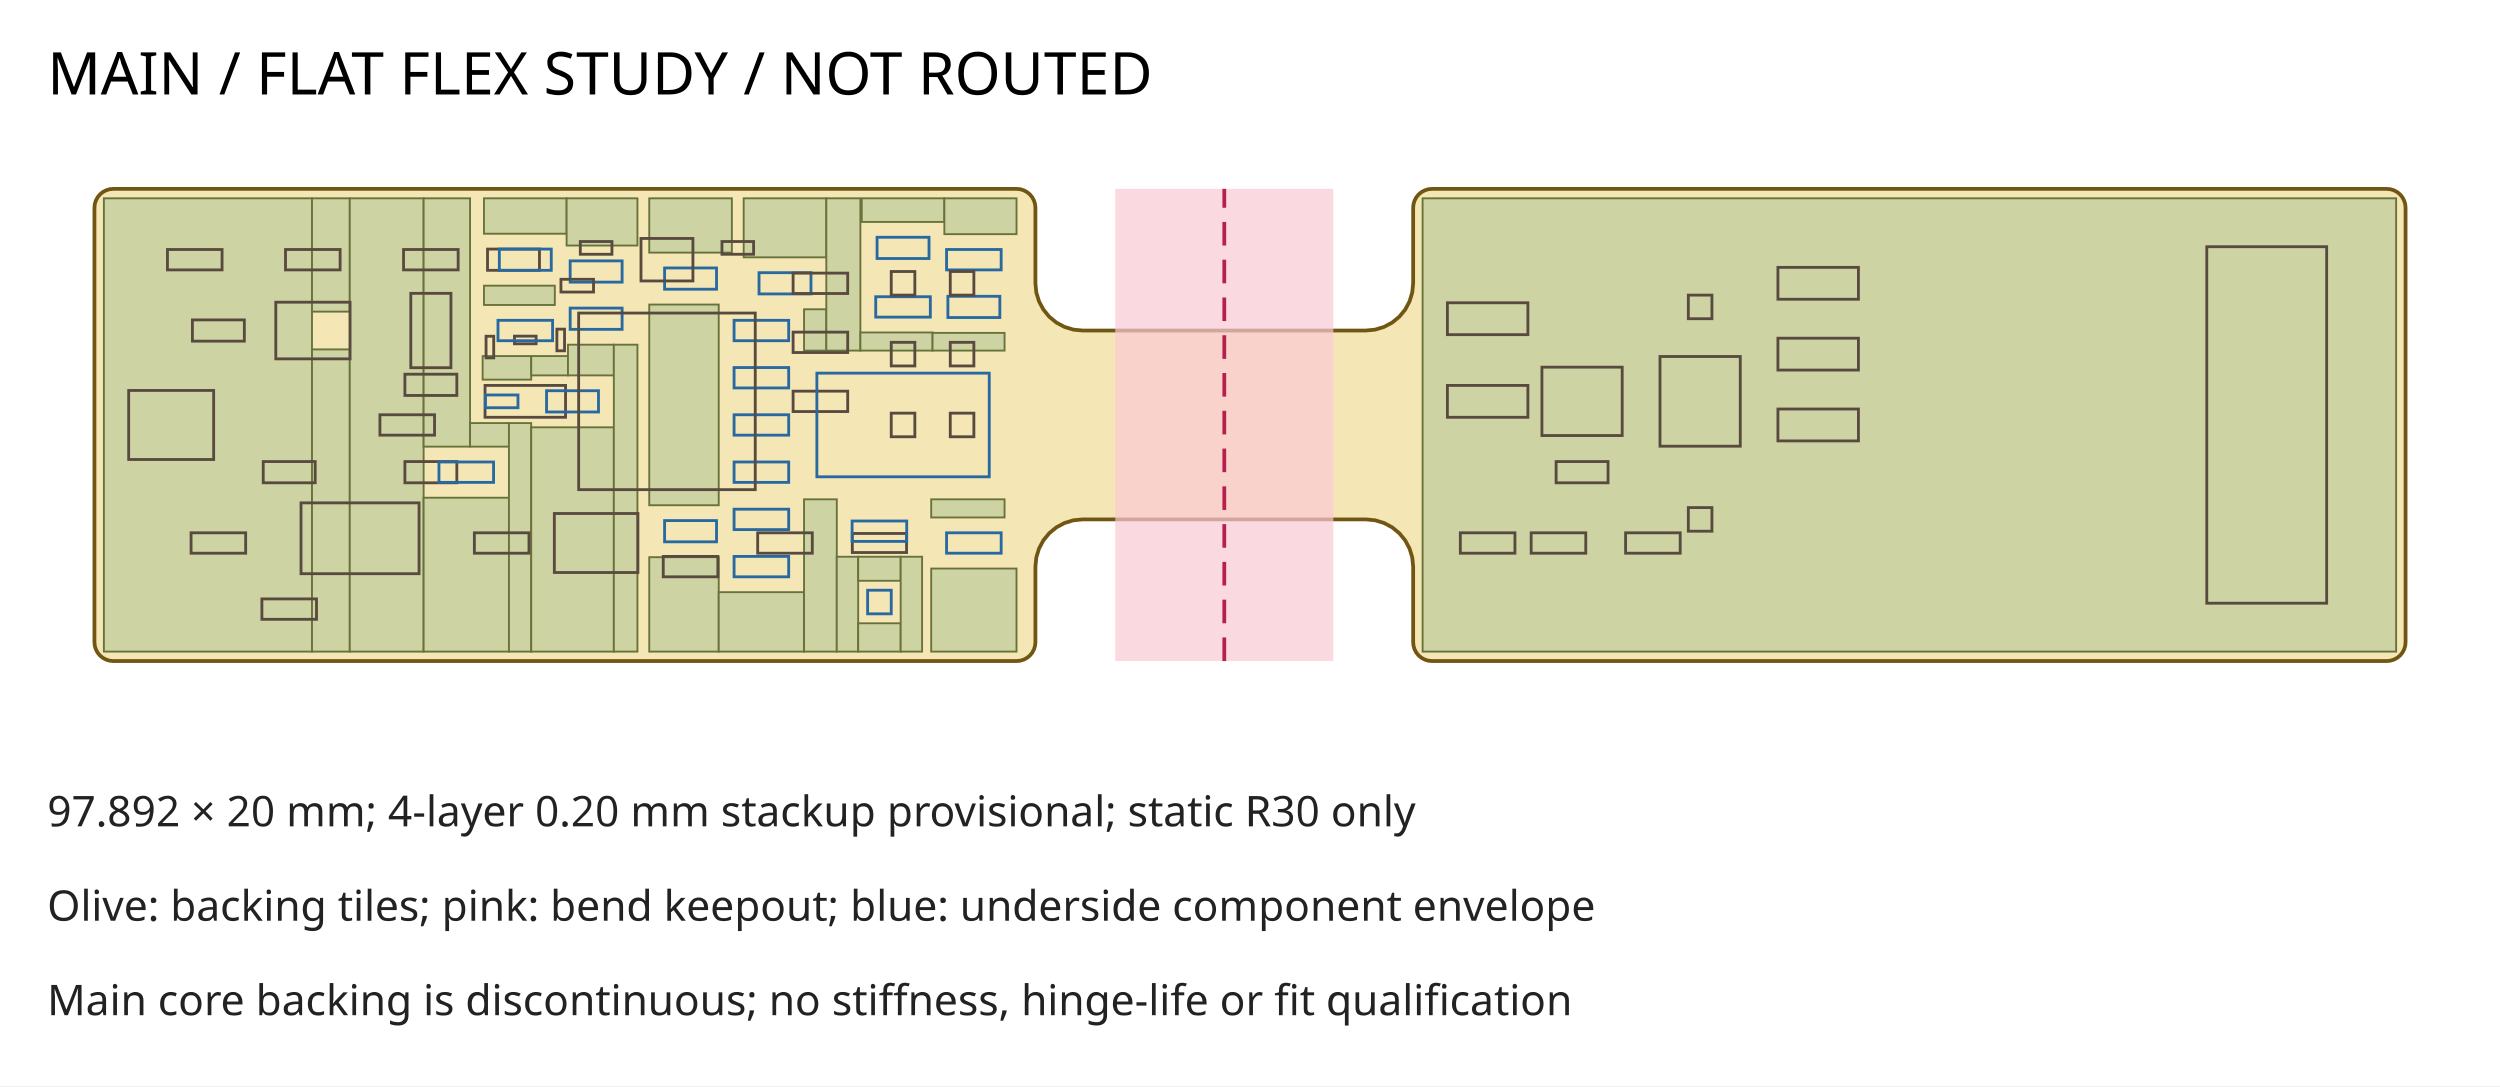
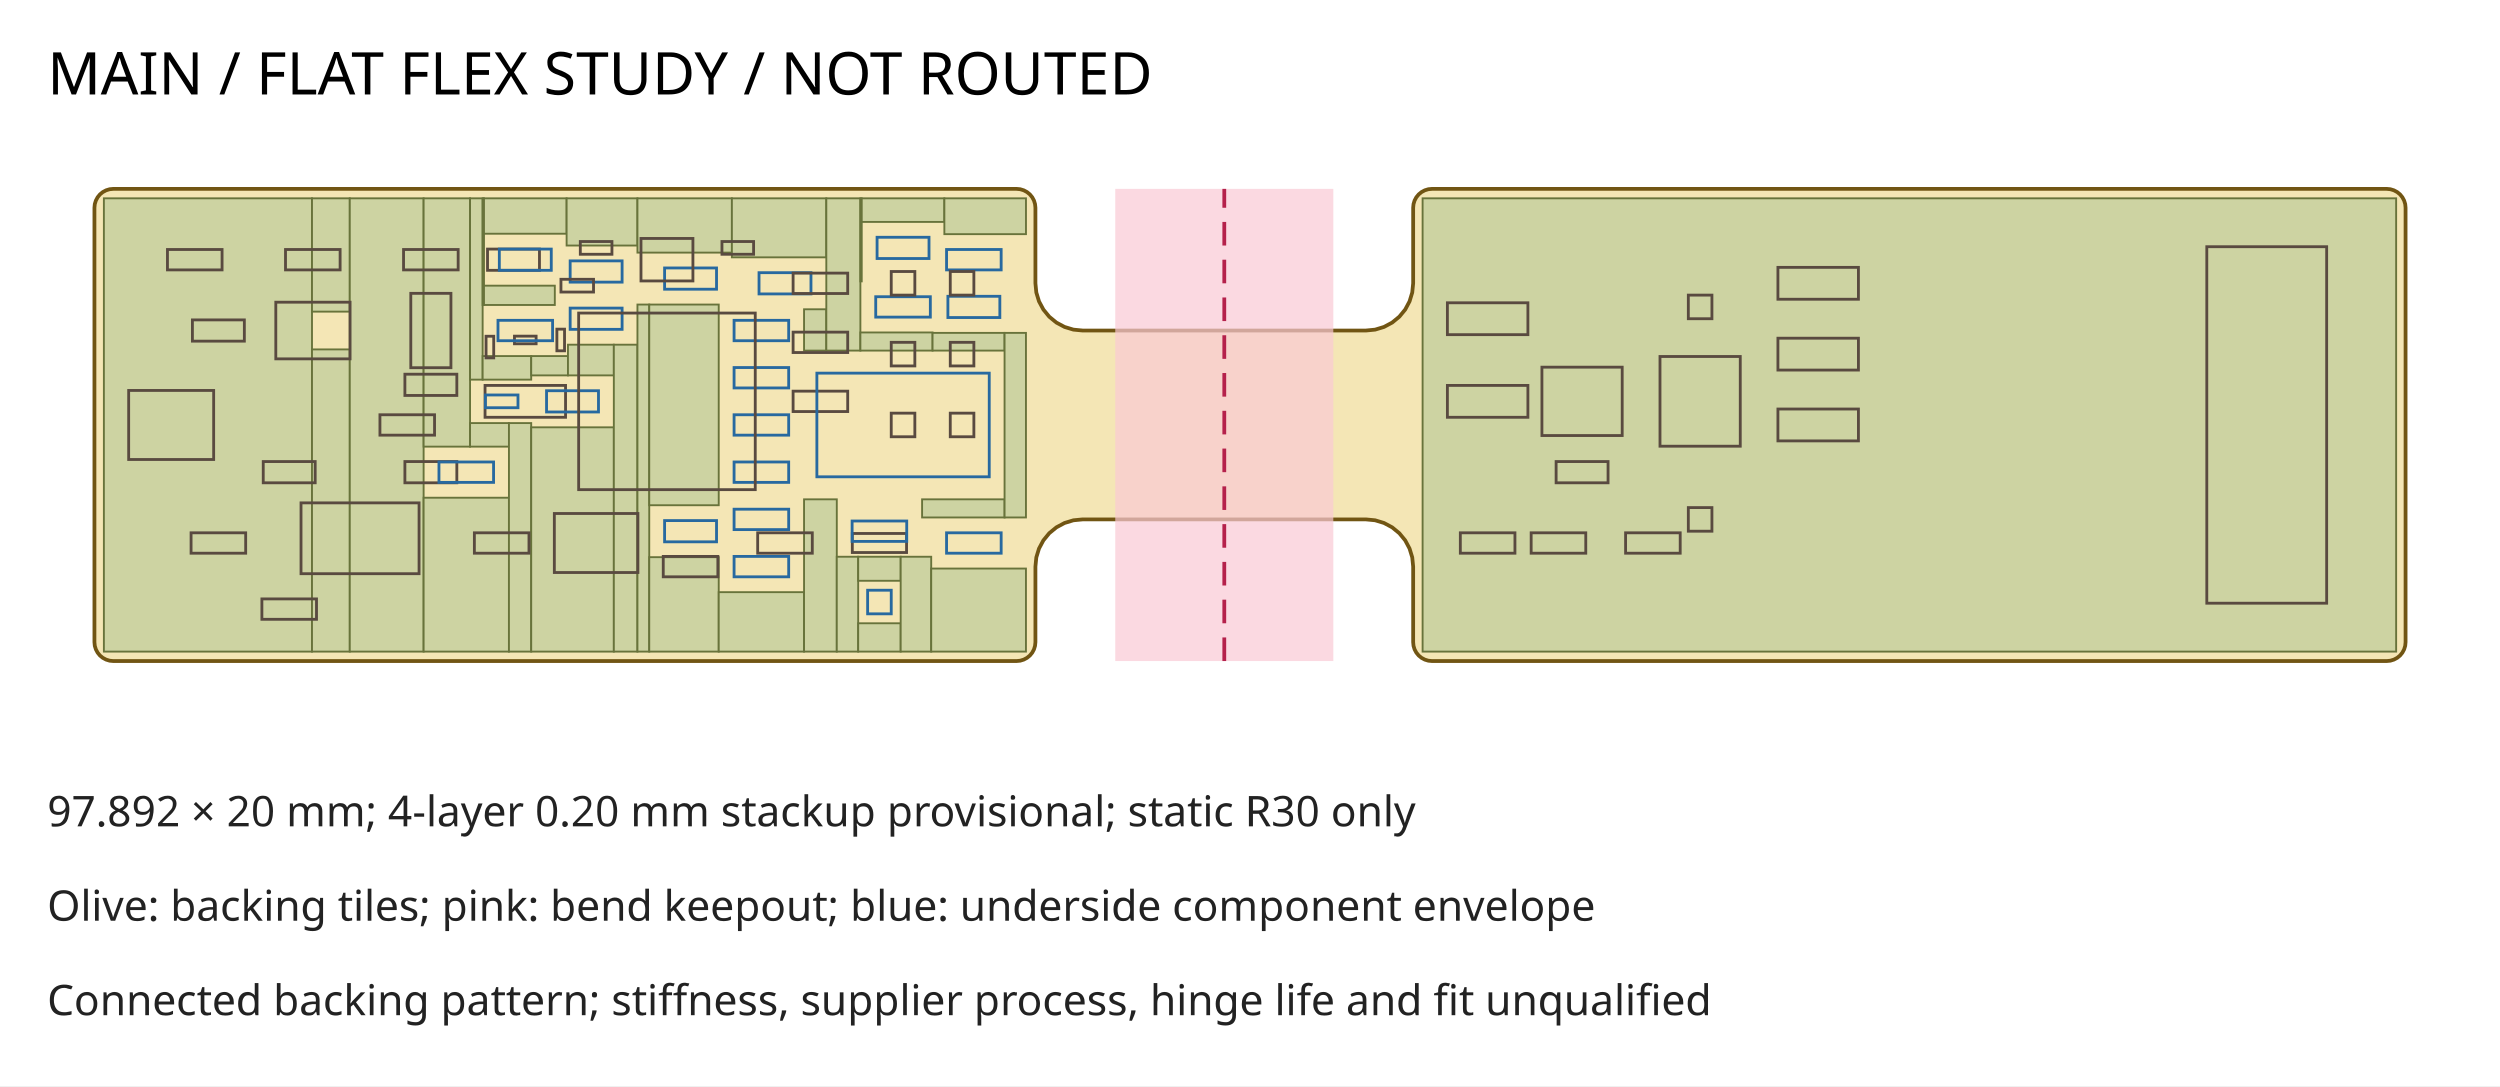
<svg xmlns="http://www.w3.org/2000/svg" width="105.892mm" height="46mm" viewBox="-52.946 -18 105.892 46">
  <rect x="-52.946" y="-18" width="105.892" height="46" fill="white" />
  <text x="-50.946" y="-14" font-family="sans-serif" font-size="2.5">MAIN / FLAT FLEX STUDY / NOT ROUTED</text>
  <g transform="scale(1,-1)" stroke-width=".16">
    <path d="M -48.946 9.2 L -48.931 9.356 L -48.885 9.506 L -48.811 9.644 L -48.712 9.766 L -48.591 9.865 L -48.452 9.939 L -48.302 9.985 L -48.146 10 L -9.889 10 L -9.733 9.985 L -9.583 9.939 L -9.445 9.865 L -9.324 9.766 L -9.224 9.644 L -9.15 9.506 L -9.105 9.356 L -9.089 9.2 L -9.089 6 L -9.051 5.61 L -8.937 5.235 L -8.752 4.889 L -8.504 4.586 L -8.201 4.337 L -7.855 4.152 L -7.48 4.038 L -7.089 4 L 4.911 4 L 5.301 4.038 L 5.676 4.152 L 6.022 4.337 L 6.325 4.586 L 6.574 4.889 L 6.758 5.235 L 6.872 5.61 L 6.911 6 L 6.911 9.2 L 6.926 9.356 L 6.971 9.506 L 7.045 9.644 L 7.145 9.766 L 7.266 9.865 L 7.404 9.939 L 7.554 9.985 L 7.711 10 L 48.146 10 L 48.302 9.985 L 48.452 9.939 L 48.591 9.865 L 48.712 9.766 L 48.811 9.644 L 48.885 9.506 L 48.931 9.356 L 48.946 9.2 L 48.946 -9.2 L 48.931 -9.356 L 48.885 -9.506 L 48.811 -9.644 L 48.712 -9.766 L 48.591 -9.865 L 48.452 -9.939 L 48.302 -9.985 L 48.146 -10 L 7.711 -10 L 7.554 -9.985 L 7.404 -9.939 L 7.266 -9.865 L 7.145 -9.766 L 7.045 -9.644 L 6.971 -9.506 L 6.926 -9.356 L 6.911 -9.2 L 6.911 -6 L 6.872 -5.61 L 6.758 -5.235 L 6.574 -4.889 L 6.325 -4.586 L 6.022 -4.337 L 5.676 -4.152 L 5.301 -4.038 L 4.911 -4 L -7.089 -4 L -7.48 -4.038 L -7.855 -4.152 L -8.201 -4.337 L -8.504 -4.586 L -8.752 -4.889 L -8.937 -5.235 L -9.051 -5.61 L -9.089 -6 L -9.089 -9.2 L -9.105 -9.356 L -9.15 -9.506 L -9.224 -9.644 L -9.324 -9.766 L -9.445 -9.865 L -9.583 -9.939 L -9.733 -9.985 L -9.889 -10 L -48.146 -10 L -48.302 -9.985 L -48.452 -9.939 L -48.591 -9.865 L -48.712 -9.766 L -48.811 -9.644 L -48.885 -9.506 L -48.931 -9.356 L -48.946 -9.2 Z" fill="#f4e6b5" stroke="#715513" />
    <rect x="-5.707" y="-10" width="9.236" height="20" fill="#f9c9d4" opacity=".7" />
    <path d="M -1.089 -10 V 10" stroke="#b5214b" stroke-dasharray="1 .6" />
+     <rect x="7.311" y="-9.6" width="41.236" height="19.2" fill="#cdd3a2" stroke="#68733b" stroke-width=".08" />
    <rect x="-48.546" y="-9.6" width="8.815" height="19.2" fill="#cdd3a2" stroke="#68733b" stroke-width=".08" />
    <rect x="-39.731" y="-9.6" width="1.6" height="12.8" fill="#cdd3a2" stroke="#68733b" stroke-width=".08" />
    <rect x="-39.731" y="4.8" width="1.6" height="4.8" fill="#cdd3a2" stroke="#68733b" stroke-width=".08" />
    <rect x="-38.131" y="-9.6" width="3.128" height="19.2" fill="#cdd3a2" stroke="#68733b" stroke-width=".08" />
    <rect x="-35.003" y="-9.6" width="3.613" height="6.518" fill="#cdd3a2" stroke="#68733b" stroke-width=".08" />
    <rect x="-35.003" y="-0.918" width="1.967" height="10.518" fill="#cdd3a2" stroke="#68733b" stroke-width=".08" />
    <rect x="-33.036" y="-0.918" width="1.647" height="0.998" fill="#cdd3a2" stroke="#68733b" stroke-width=".08" />
+     <rect x="-33.036" y="1.92" width="0.533" height="7.68" fill="#cdd3a2" stroke="#68733b" stroke-width=".08" />
    <rect x="-32.503" y="1.92" width="2.057" height="0.998" fill="#cdd3a2" stroke="#68733b" stroke-width=".08" />
+     <rect x="-32.503" y="5.082" width="0.057" height="4.518" fill="#cdd3a2" stroke="#68733b" stroke-width=".08" />
    <rect x="-32.446" y="5.082" width="3" height="0.818" fill="#cdd3a2" stroke="#68733b" stroke-width=".08" />
    <rect x="-32.446" y="8.1" width="3.5" height="1.5" fill="#cdd3a2" stroke="#68733b" stroke-width=".08" />
    <rect x="-31.389" y="-9.6" width="0.943" height="9.68" fill="#cdd3a2" stroke="#68733b" stroke-width=".08" />
    <rect x="-30.446" y="-9.6" width="3.5" height="9.5" fill="#cdd3a2" stroke="#68733b" stroke-width=".08" />
    <rect x="-30.446" y="2.1" width="1.557" height="0.818" fill="#cdd3a2" stroke="#68733b" stroke-width=".08" />
    <rect x="-28.946" y="7.6" width="3" height="2" fill="#cdd3a2" stroke="#68733b" stroke-width=".08" />
    <rect x="-28.889" y="2.1" width="1.943" height="1.3" fill="#cdd3a2" stroke="#68733b" stroke-width=".08" />
    <rect x="-26.946" y="-9.6" width="1" height="13" fill="#cdd3a2" stroke="#68733b" stroke-width=".08" />
+     <rect x="-25.946" y="7.3" width="4" height="2.3" fill="#cdd3a2" stroke="#68733b" stroke-width=".08" />
+     <rect x="-25.946" y="-9.6" width="0.5" height="14.7" fill="#cdd3a2" stroke="#68733b" stroke-width=".08" />
    <rect x="-25.446" y="-9.6" width="2.943" height="4" fill="#cdd3a2" stroke="#68733b" stroke-width=".08" />
    <rect x="-25.446" y="-3.4" width="2.943" height="8.5" fill="#cdd3a2" stroke="#68733b" stroke-width=".08" />
-     <rect x="-25.446" y="7.3" width="3.5" height="2.3" fill="#cdd3a2" stroke="#68733b" stroke-width=".08" />
    <rect x="-22.503" y="-9.6" width="3.613" height="2.518" fill="#cdd3a2" stroke="#68733b" stroke-width=".08" />
-     <rect x="-21.446" y="7.1" width="3.5" height="2.5" fill="#cdd3a2" stroke="#68733b" stroke-width=".08" />
+     <rect x="-21.946" y="7.1" width="4" height="2.5" fill="#cdd3a2" stroke="#68733b" stroke-width=".08" />
    <rect x="-18.889" y="-9.6" width="1.387" height="6.45" fill="#cdd3a2" stroke="#68733b" stroke-width=".08" />
    <rect x="-18.889" y="3.15" width="0.943" height="1.75" fill="#cdd3a2" stroke="#68733b" stroke-width=".08" />
    <rect x="-17.946" y="3.15" width="1.443" height="6.45" fill="#cdd3a2" stroke="#68733b" stroke-width=".08" />
    <rect x="-17.503" y="-9.6" width="0.907" height="4.018" fill="#cdd3a2" stroke="#68733b" stroke-width=".08" />
    <rect x="-16.596" y="-9.6" width="1.8" height="1.2" fill="#cdd3a2" stroke="#68733b" stroke-width=".08" />
    <rect x="-16.596" y="-6.6" width="1.8" height="1.018" fill="#cdd3a2" stroke="#68733b" stroke-width=".08" />
    <rect x="-16.503" y="3.15" width="3.057" height="0.768" fill="#cdd3a2" stroke="#68733b" stroke-width=".08" />
+     <rect x="-16.503" y="6.082" width="0.057" height="3.518" fill="#cdd3a2" stroke="#68733b" stroke-width=".08" />
    <rect x="-16.446" y="8.6" width="3.5" height="1" fill="#cdd3a2" stroke="#68733b" stroke-width=".08" />
-     <rect x="-14.796" y="-9.6" width="0.907" height="4.018" fill="#cdd3a2" stroke="#68733b" stroke-width=".08" />
-     <rect x="-13.503" y="-9.6" width="3.613" height="3.518" fill="#cdd3a2" stroke="#68733b" stroke-width=".08" />
-     <rect x="-13.503" y="-3.918" width="3.107" height="0.768" fill="#cdd3a2" stroke="#68733b" stroke-width=".08" />
+     <rect x="-14.796" y="-9.6" width="1.293" height="4.018" fill="#cdd3a2" stroke="#68733b" stroke-width=".08" />
+     <rect x="-13.889" y="-3.918" width="3.494" height="0.768" fill="#cdd3a2" stroke="#68733b" stroke-width=".08" />
+     <rect x="-13.503" y="-9.6" width="4.013" height="3.518" fill="#cdd3a2" stroke="#68733b" stroke-width=".08" />
    <rect x="-13.446" y="3.15" width="3.05" height="0.75" fill="#cdd3a2" stroke="#68733b" stroke-width=".08" />
-     <rect x="-12.946" y="8.082" width="3.057" height="1.518" fill="#cdd3a2" stroke="#68733b" stroke-width=".08" />
-     <rect x="7.311" y="-9.6" width="41.236" height="19.2" fill="#cdd3a2" stroke="#68733b" stroke-width=".08" />
+     <rect x="-12.946" y="8.082" width="3.457" height="1.518" fill="#cdd3a2" stroke="#68733b" stroke-width=".08" />
+     <rect x="-10.396" y="-3.918" width="0.906" height="7.818" fill="#cdd3a2" stroke="#68733b" stroke-width=".08" />
    <g>
      <rect x="-32.401" y="0.325" width="3.41" height="1.35" fill="none" stroke="#594a40" stroke-width=".12" />
    </g>
    <g>
      <rect x="22.361" y="5.325" width="3.41" height="1.35" fill="none" stroke="#594a40" stroke-width=".12" />
    </g>
    <g>
      <rect x="-44.796" y="3.55" width="2.2" height="0.9" fill="none" stroke="#594a40" stroke-width=".12" />
    </g>
    <g>
      <rect x="-35.796" y="1.25" width="2.2" height="0.9" fill="none" stroke="#594a40" stroke-width=".12" />
    </g>
    <g>
      <rect x="-35.796" y="-2.45" width="2.2" height="0.9" fill="none" stroke="#594a40" stroke-width=".12" />
    </g>
    <g>
      <rect x="-29.358" y="3.141" width="0.324" height="0.917" fill="none" stroke="#594a40" stroke-width=".12" />
    </g>
    <g>
      <rect x="-32.358" y="2.841" width="0.324" height="0.917" fill="none" stroke="#594a40" stroke-width=".12" />
    </g>
    <g>
      <rect x="-32.296" y="6.55" width="2.2" height="0.9" fill="none" stroke="#594a40" stroke-width=".12" />
    </g>
    <g>
      <rect x="-28.796" y="6.05" width="2.2" height="0.9" fill="none" stroke="#2769a0" stroke-width=".12" />
    </g>
    <g>
      <rect x="-28.796" y="4.05" width="2.2" height="0.9" fill="none" stroke="#2769a0" stroke-width=".12" />
    </g>
    <g>
      <rect x="-24.796" y="5.75" width="2.2" height="0.9" fill="none" stroke="#2769a0" stroke-width=".12" />
    </g>
    <g>
      <rect x="-29.796" y="0.55" width="2.2" height="0.9" fill="none" stroke="#2769a0" stroke-width=".12" />
    </g>
    <g>
      <rect x="-24.796" y="-4.95" width="2.2" height="0.9" fill="none" stroke="#2769a0" stroke-width=".12" />
    </g>
    <g>
      <rect x="-20.796" y="5.55" width="2.2" height="0.9" fill="none" stroke="#2769a0" stroke-width=".12" />
    </g>
    <g>
      <rect x="-15.796" y="7.05" width="2.2" height="0.9" fill="none" stroke="#2769a0" stroke-width=".12" />
    </g>
    <g>
      <rect x="-12.796" y="4.55" width="2.2" height="0.9" fill="none" stroke="#2769a0" stroke-width=".12" />
    </g>
    <g>
      <rect x="-28.366" y="7.23" width="1.34" height="0.54" fill="none" stroke="#594a40" stroke-width=".12" />
    </g>
    <g>
      <rect x="-22.366" y="7.23" width="1.34" height="0.54" fill="none" stroke="#594a40" stroke-width=".12" />
    </g>
    <g>
      <rect x="-31.796" y="6.55" width="2.2" height="0.9" fill="none" stroke="#2769a0" stroke-width=".12" />
    </g>
    <g>
      <rect x="-41.796" y="-2.45" width="2.2" height="0.9" fill="none" stroke="#594a40" stroke-width=".12" />
    </g>
    <g>
      <rect x="12.966" y="-2.45" width="2.2" height="0.9" fill="none" stroke="#594a40" stroke-width=".12" />
    </g>
    <g>
      <rect x="8.361" y="0.325" width="3.41" height="1.35" fill="none" stroke="#594a40" stroke-width=".12" />
    </g>
    <g>
      <rect x="8.361" y="3.825" width="3.41" height="1.35" fill="none" stroke="#594a40" stroke-width=".12" />
    </g>
    <g>
      <rect x="22.361" y="-0.675" width="3.41" height="1.35" fill="none" stroke="#594a40" stroke-width=".12" />
    </g>
    <g>
      <rect x="22.361" y="2.325" width="3.41" height="1.35" fill="none" stroke="#594a40" stroke-width=".12" />
    </g>
    <g>
      <rect x="40.527" y="-7.55" width="5.077" height="15.1" fill="none" stroke="#594a40" stroke-width=".12" />
    </g>
    <g>
      <rect x="-47.496" y="-1.463" width="3.6" height="2.925" fill="none" stroke="#594a40" stroke-width=".12" />
    </g>
    <g>
      <rect x="17.366" y="-0.9" width="3.4" height="3.8" fill="none" stroke="#594a40" stroke-width=".12" />
    </g>
    <g>
      <rect x="-31.155" y="3.438" width="0.917" height="0.324" fill="none" stroke="#594a40" stroke-width=".12" />
    </g>
    <g>
      <rect x="-32.386" y="0.73" width="1.38" height="0.54" fill="none" stroke="#2769a0" stroke-width=".12" />
    </g>
    <g>
      <rect x="-29.186" y="5.63" width="1.38" height="0.54" fill="none" stroke="#594a40" stroke-width=".12" />
    </g>
    <g>
      <rect x="-16.845" y="-5.403" width="2.298" height="0.807" fill="none" stroke="#594a40" stroke-width=".12" />
    </g>
    <g>
      <rect x="-29.466" y="-6.25" width="3.54" height="2.5" fill="none" stroke="#594a40" stroke-width=".12" />
    </g>
    <g>
      <rect x="-31.853" y="3.568" width="2.313" height="0.864" fill="none" stroke="#2769a0" stroke-width=".12" />
    </g>
    <g>
      <rect x="15.909" y="-5.432" width="2.313" height="0.864" fill="none" stroke="#594a40" stroke-width=".12" />
    </g>
    <g>
      <rect x="8.909" y="-5.432" width="2.313" height="0.864" fill="none" stroke="#594a40" stroke-width=".12" />
    </g>
    <g>
      <rect x="-45.853" y="6.568" width="2.313" height="0.864" fill="none" stroke="#594a40" stroke-width=".12" />
    </g>
    <g>
      <rect x="-36.853" y="-0.432" width="2.313" height="0.864" fill="none" stroke="#594a40" stroke-width=".12" />
    </g>
    <g>
      <rect x="-40.853" y="6.568" width="2.313" height="0.864" fill="none" stroke="#594a40" stroke-width=".12" />
    </g>
    <g>
      <rect x="-35.853" y="6.568" width="2.313" height="0.864" fill="none" stroke="#594a40" stroke-width=".12" />
    </g>
    <g>
      <rect x="-21.853" y="-6.432" width="2.313" height="0.864" fill="none" stroke="#2769a0" stroke-width=".12" />
    </g>
    <g>
      <rect x="-21.853" y="-4.432" width="2.313" height="0.864" fill="none" stroke="#2769a0" stroke-width=".12" />
    </g>
    <g>
      <rect x="-21.853" y="-2.432" width="2.313" height="0.864" fill="none" stroke="#2769a0" stroke-width=".12" />
    </g>
    <g>
      <rect x="-21.853" y="-0.432" width="2.313" height="0.864" fill="none" stroke="#2769a0" stroke-width=".12" />
    </g>
    <g>
      <rect x="-19.353" y="0.568" width="2.313" height="0.864" fill="none" stroke="#594a40" stroke-width=".12" />
    </g>
    <g>
      <rect x="-21.853" y="1.568" width="2.313" height="0.864" fill="none" stroke="#2769a0" stroke-width=".12" />
    </g>
    <g>
      <rect x="-21.853" y="3.568" width="2.313" height="0.864" fill="none" stroke="#2769a0" stroke-width=".12" />
    </g>
    <g>
      <rect x="-15.853" y="4.568" width="2.313" height="0.864" fill="none" stroke="#2769a0" stroke-width=".12" />
    </g>
    <g>
      <rect x="-12.853" y="6.568" width="2.313" height="0.864" fill="none" stroke="#2769a0" stroke-width=".12" />
    </g>
    <g>
      <rect x="-12.853" y="-5.432" width="2.313" height="0.864" fill="none" stroke="#2769a0" stroke-width=".12" />
    </g>
    <g>
      <rect x="-16.853" y="-4.932" width="2.313" height="0.864" fill="none" stroke="#2769a0" stroke-width=".12" />
    </g>
    <g>
      <rect x="-34.353" y="-2.432" width="2.313" height="0.864" fill="none" stroke="#2769a0" stroke-width=".12" />
    </g>
    <g>
      <rect x="-41.853" y="-8.232" width="2.313" height="0.864" fill="none" stroke="#594a40" stroke-width=".12" />
    </g>
    <g>
      <rect x="-19.353" y="3.068" width="2.313" height="0.864" fill="none" stroke="#594a40" stroke-width=".12" />
    </g>
    <g>
      <rect x="-19.353" y="5.568" width="2.313" height="0.864" fill="none" stroke="#594a40" stroke-width=".12" />
    </g>
    <g>
      <rect x="-44.853" y="-5.432" width="2.313" height="0.864" fill="none" stroke="#594a40" stroke-width=".12" />
    </g>
    <g>
      <rect x="-20.853" y="-5.432" width="2.313" height="0.864" fill="none" stroke="#594a40" stroke-width=".12" />
    </g>
    <g>
      <rect x="-24.853" y="-6.432" width="2.313" height="0.864" fill="none" stroke="#594a40" stroke-width=".12" />
    </g>
    <g>
      <rect x="-32.853" y="-5.432" width="2.313" height="0.864" fill="none" stroke="#594a40" stroke-width=".12" />
    </g>
    <g>
      <rect x="11.909" y="-5.432" width="2.313" height="0.864" fill="none" stroke="#594a40" stroke-width=".12" />
    </g>
    <g>
      <rect x="-40.196" y="-6.3" width="5" height="3" fill="none" stroke="#594a40" stroke-width=".12" />
    </g>
    <g>
      <rect x="-15.196" y="5.5" width="1" height="1" fill="none" stroke="#594a40" stroke-width=".12" />
    </g>
    <g>
      <rect x="-12.696" y="5.5" width="1" height="1" fill="none" stroke="#594a40" stroke-width=".12" />
    </g>
    <g>
      <rect x="-15.196" y="2.5" width="1" height="1" fill="none" stroke="#594a40" stroke-width=".12" />
    </g>
    <g>
      <rect x="-12.696" y="2.5" width="1" height="1" fill="none" stroke="#594a40" stroke-width=".12" />
    </g>
    <g>
      <rect x="-15.196" y="-0.5" width="1" height="1" fill="none" stroke="#594a40" stroke-width=".12" />
    </g>
    <g>
      <rect x="-12.696" y="-0.5" width="1" height="1" fill="none" stroke="#594a40" stroke-width=".12" />
    </g>
    <g>
      <rect x="18.566" y="4.5" width="1" height="1" fill="none" stroke="#594a40" stroke-width=".12" />
    </g>
    <g>
      <rect x="18.566" y="-4.5" width="1" height="1" fill="none" stroke="#594a40" stroke-width=".12" />
    </g>
    <g>
      <rect x="-16.196" y="-8" width="1" height="1" fill="none" stroke="#2769a0" stroke-width=".12" />
    </g>
    <g>
      <rect x="-28.436" y="-2.74" width="7.48" height="7.48" fill="none" stroke="#594a40" stroke-width=".12" />
    </g>
    <g>
      <rect x="12.365" y="-0.448" width="3.4" height="2.896" fill="none" stroke="#594a40" stroke-width=".12" />
    </g>
    <g>
      <rect x="-41.264" y="2.8" width="3.146" height="2.4" fill="none" stroke="#594a40" stroke-width=".12" />
    </g>
    <g>
      <rect x="-35.546" y="2.425" width="1.7" height="3.15" fill="none" stroke="#594a40" stroke-width=".12" />
    </g>
    <g>
      <rect x="-18.346" y="-2.196" width="7.301" height="4.391" fill="none" stroke="#2769a0" stroke-width=".12" />
    </g>
    <g>
      <rect x="-25.796" y="6.1" width="2.2" height="1.8" fill="none" stroke="#594a40" stroke-width=".12" />
    </g>
  </g>
  <g font-family="sans-serif" font-size="1.8" fill="#222">
    <text x="-50.946" y="17">97.892 × 20 mm; 4-layer 0.20 mm stackup provisional; static R30 only</text>
    <text x="-50.946" y="21">Olive: backing tiles; pink: bend keepout; blue: underside component envelope</text>
-     <text x="-50.946" y="25">Main core backing is discontinuous; no stiffness, hinge-life or fit qualification</text>
+     <text x="-50.946" y="25">Connected backing pattern; stiffness, supplier process, hinge life and fit unqualified</text>
  </g>
</svg>
